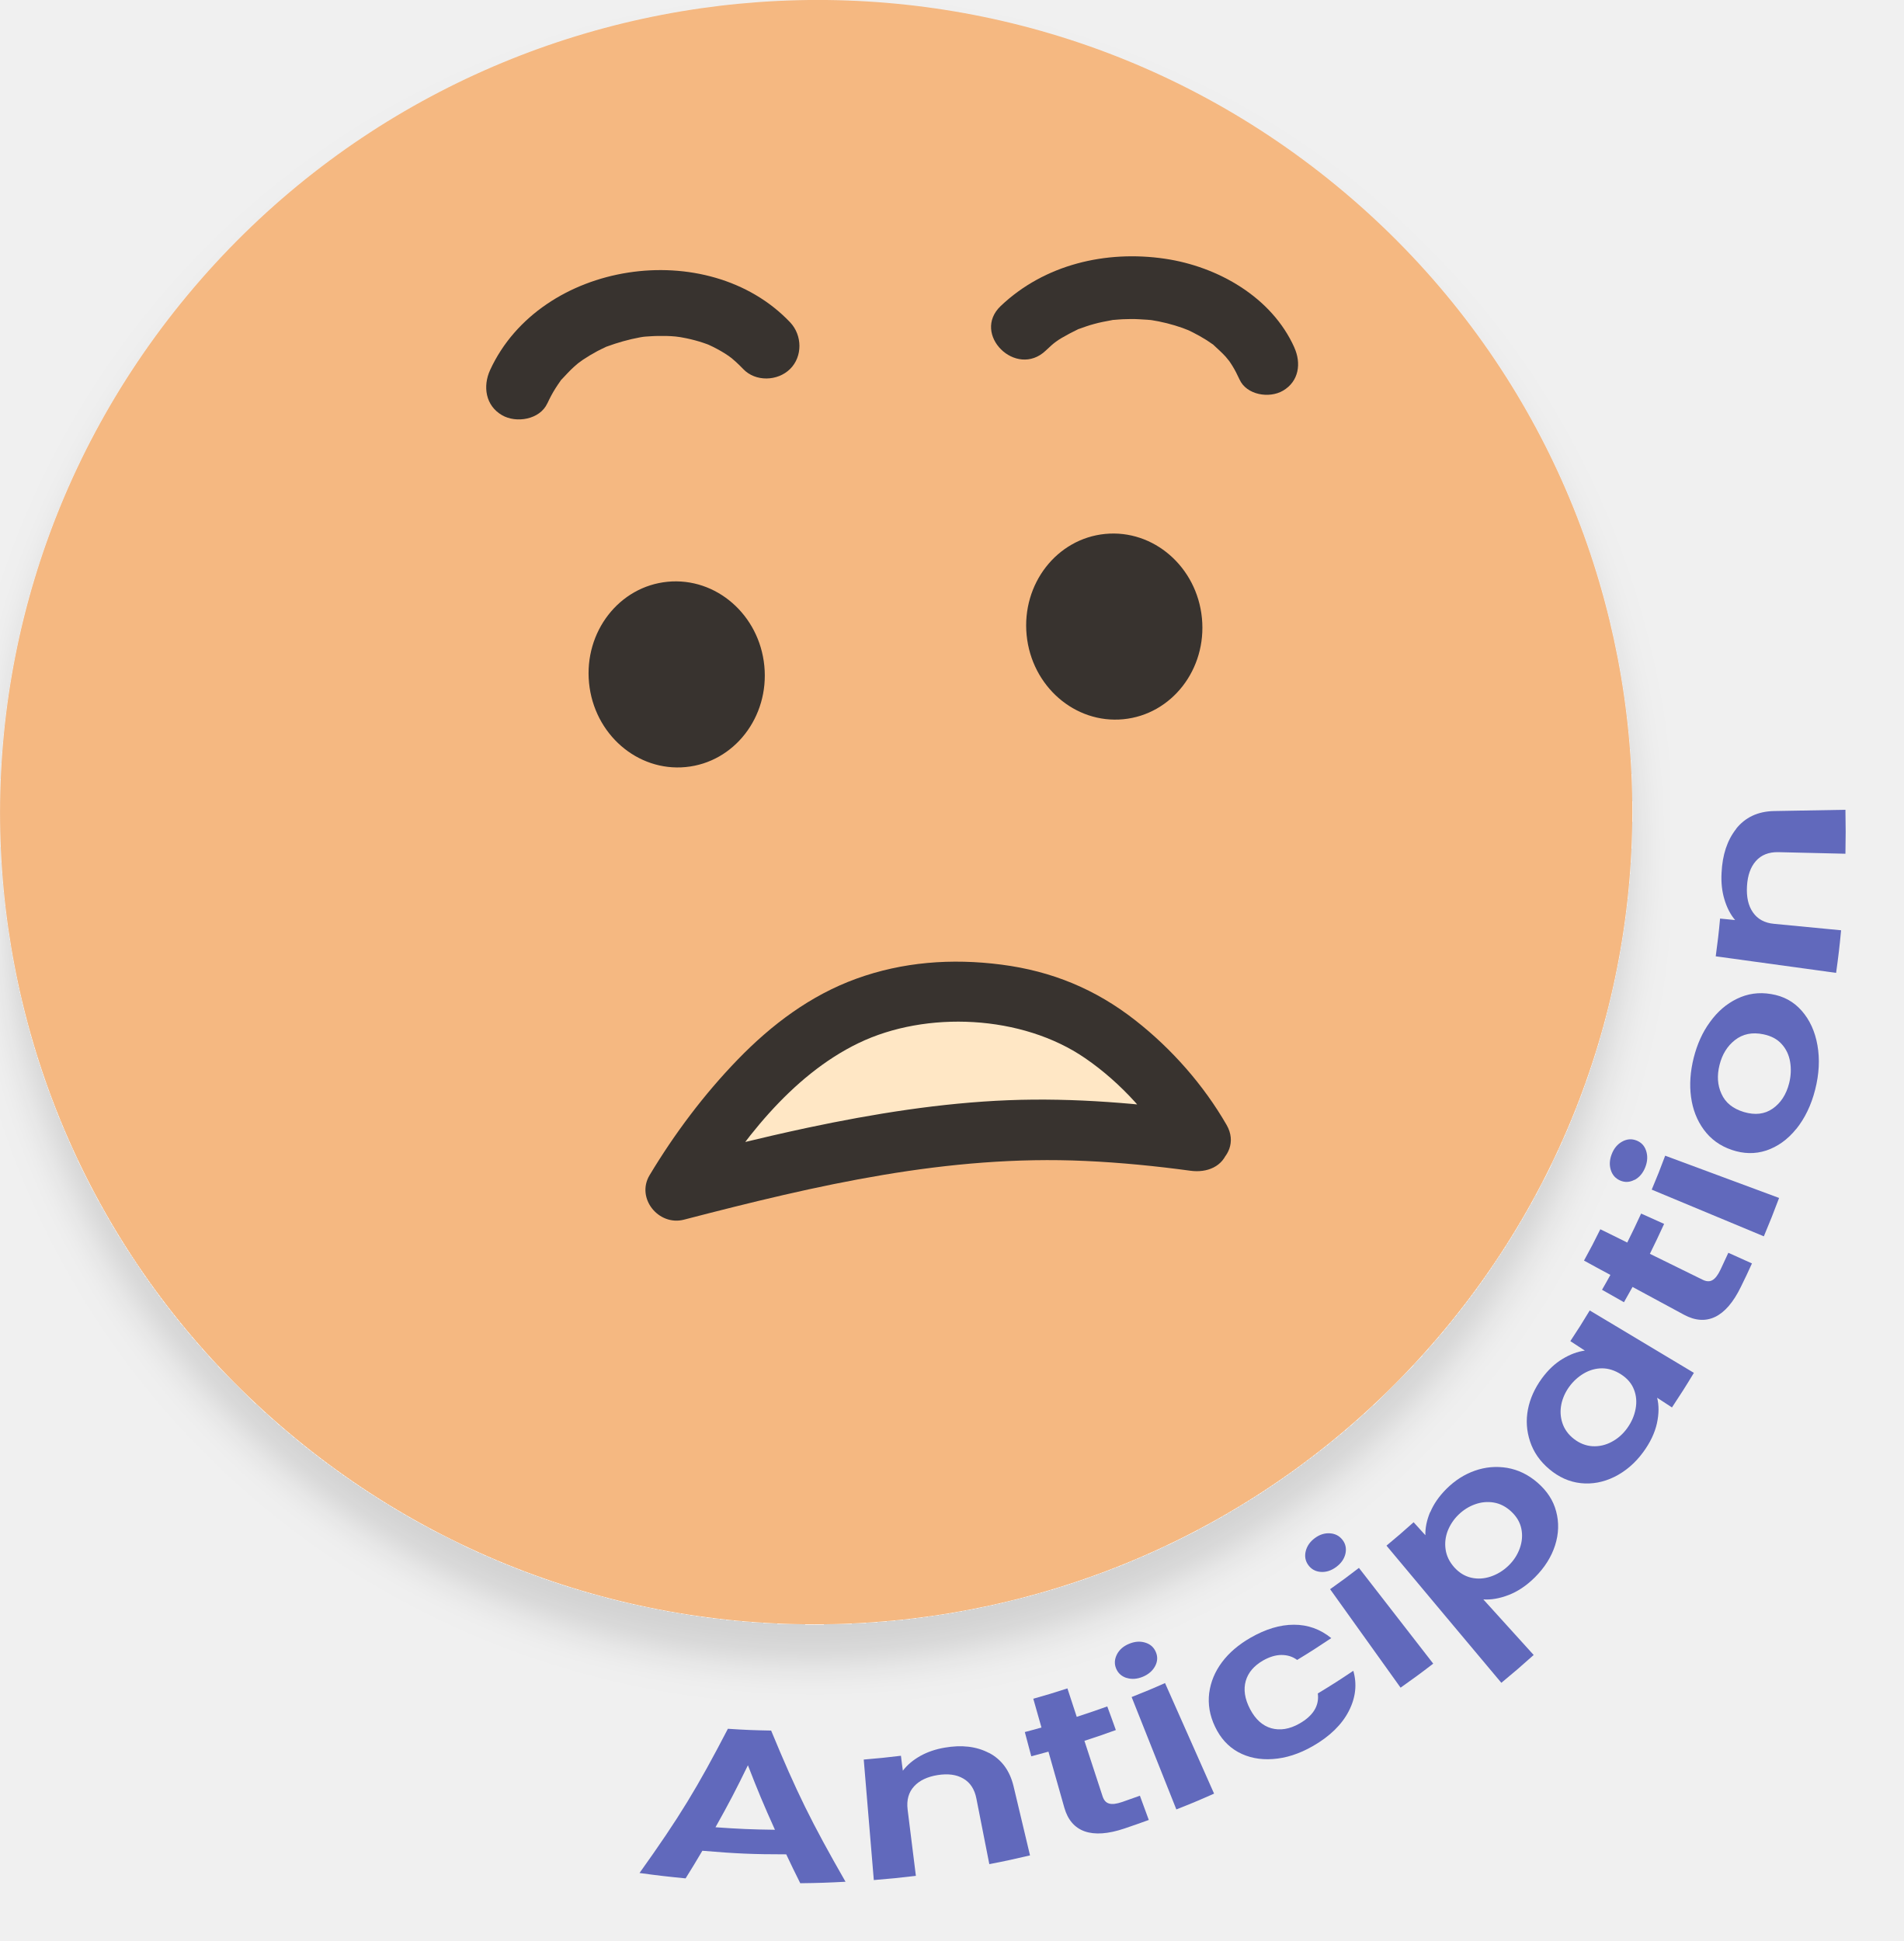
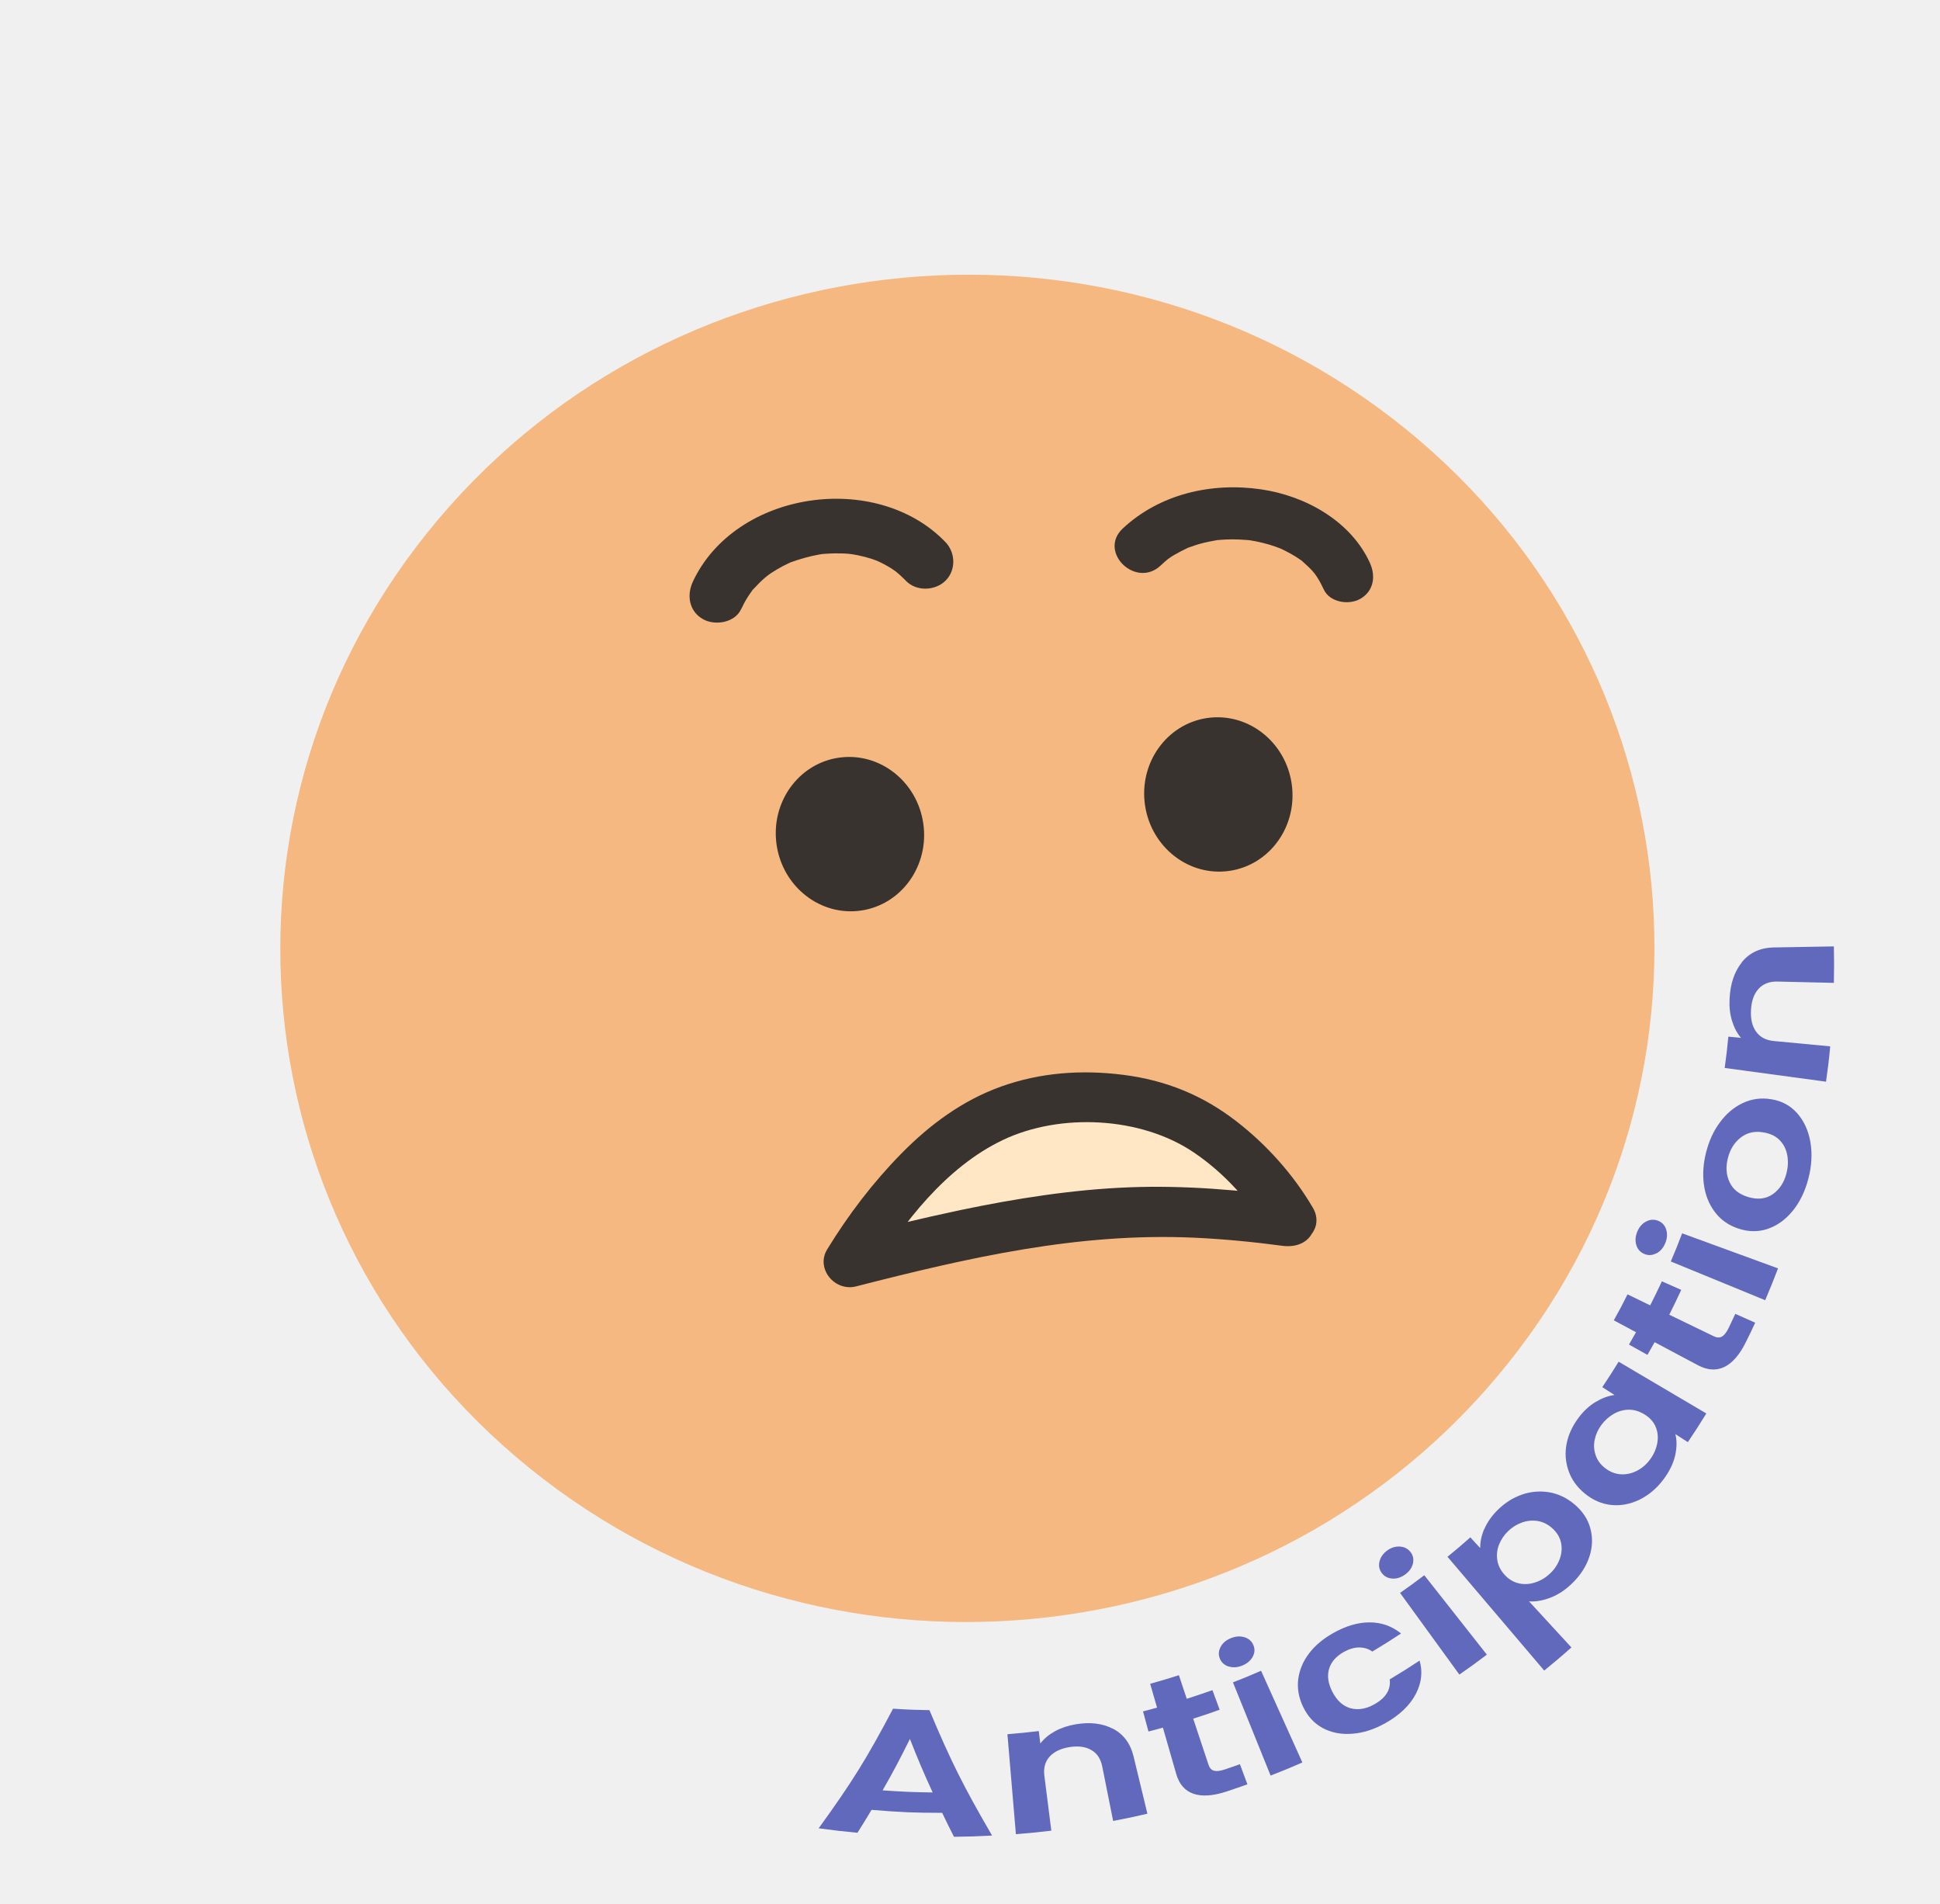
- <svg xmlns="http://www.w3.org/2000/svg" width="201" height="205" viewBox="0 0 201 205" fill="none">
-   <g id="Asset 28icon" clip-path="url(#clip0_384_1046)">
-     <g id="Layer_2-2">
-       <path id="Vector" d="M83.01 195.847C79.496 195.847 77.728 195.769 74.169 195.469C73.476 196.638 73.129 197.228 72.401 198.386C70.466 198.197 69.492 198.085 67.534 197.818C71.764 191.895 73.621 188.832 76.866 182.586C78.702 182.708 79.608 182.742 81.432 182.775C84.118 189.267 85.695 192.474 89.288 198.742C87.385 198.843 86.434 198.876 84.509 198.898C83.894 197.673 83.603 197.061 83.021 195.836L83.01 195.847ZM81.835 193.253C80.615 190.547 80.044 189.178 78.981 186.439C77.695 189.077 77.012 190.391 75.557 192.986C78.075 193.164 79.339 193.22 81.835 193.253Z" fill="#6169BC" />
-       <path id="Vector_2" d="M104.428 185.125C105.749 185.815 106.633 186.984 107.035 188.665C107.729 191.583 108.076 193.041 108.77 195.959C107.058 196.359 106.207 196.549 104.473 196.883C103.925 194.11 103.656 192.73 103.108 189.957C102.917 188.966 102.447 188.253 101.72 187.841C100.993 187.418 100.109 187.307 99.023 187.474C97.927 187.652 97.099 188.042 96.528 188.665C95.957 189.289 95.722 190.102 95.845 191.115C96.192 193.921 96.371 195.313 96.718 198.119C94.95 198.33 94.066 198.419 92.275 198.564C91.85 193.476 91.638 190.926 91.212 185.837C92.79 185.704 93.585 185.626 95.14 185.436C95.219 186.071 95.252 186.383 95.342 187.017C95.8 186.405 96.416 185.893 97.177 185.459C97.938 185.036 98.788 184.746 99.751 184.579C101.563 184.267 103.108 184.445 104.428 185.136V185.125Z" fill="#6169BC" />
-       <path id="Vector_3" d="M114.511 183.844L116.435 189.723C116.57 190.135 116.793 190.391 117.118 190.48C117.442 190.581 117.901 190.525 118.517 190.313C119.255 190.057 119.636 189.924 120.374 189.656C120.744 190.681 120.934 191.193 121.314 192.217C120.285 192.585 119.77 192.774 118.741 193.119C115.272 194.289 113.123 193.476 112.396 190.926C111.724 188.554 111.389 187.374 110.717 185.002C110.001 185.203 109.632 185.303 108.904 185.492C108.636 184.468 108.501 183.956 108.222 182.931C108.927 182.742 109.285 182.653 109.979 182.452C109.632 181.239 109.464 180.626 109.117 179.413C110.572 179.001 111.288 178.789 112.72 178.321C113.112 179.524 113.313 180.125 113.705 181.328C115.003 180.905 115.641 180.682 116.928 180.225C117.297 181.216 117.476 181.717 117.834 182.72C116.525 183.198 115.865 183.421 114.522 183.855L114.511 183.844Z" fill="#6169BC" />
-       <path id="Vector_4" d="M118.964 177.219C118.427 177.041 118.058 176.707 117.856 176.206C117.655 175.705 117.7 175.215 117.957 174.714C118.215 174.224 118.64 173.856 119.233 173.611C119.826 173.366 120.374 173.322 120.911 173.478C121.449 173.634 121.829 173.957 122.042 174.446C122.265 174.936 122.254 175.437 121.997 175.939C121.739 176.44 121.303 176.829 120.699 177.085C120.083 177.341 119.501 177.386 118.964 177.208V177.219ZM123.026 177.753C125.097 182.43 126.137 184.768 128.207 189.434C126.63 190.135 125.835 190.469 124.224 191.104C122.333 186.349 121.381 183.978 119.501 179.234C120.923 178.667 121.639 178.377 123.038 177.753H123.026Z" fill="#6169BC" />
-       <path id="Vector_5" d="M127.692 178.811C127.849 177.631 128.297 176.551 129.046 175.549C129.796 174.547 130.792 173.701 132.045 172.977C133.657 172.053 135.167 171.596 136.645 171.596C138.111 171.596 139.42 172.064 140.584 173.01C139.162 173.957 138.446 174.424 136.98 175.315C136.499 174.959 135.951 174.792 135.324 174.792C134.709 174.792 134.06 174.992 133.388 175.371C132.426 175.927 131.81 176.64 131.553 177.531C131.296 178.433 131.441 179.424 132.012 180.515C132.582 181.595 133.321 182.263 134.25 182.53C135.179 182.786 136.175 182.631 137.215 182.04C138.692 181.205 139.33 180.125 139.162 178.856C140.684 177.932 141.434 177.453 142.911 176.462C143.314 177.865 143.169 179.279 142.441 180.704C141.714 182.129 140.438 183.388 138.625 184.423C137.204 185.236 135.783 185.693 134.407 185.782C133.03 185.882 131.81 185.626 130.747 185.047C129.684 184.457 128.879 183.566 128.308 182.363C127.737 181.172 127.547 179.98 127.692 178.8V178.811Z" fill="#6169BC" />
-       <path id="Vector_6" d="M139.465 166.018C138.905 165.973 138.469 165.728 138.156 165.294C137.842 164.86 137.753 164.37 137.887 163.824C138.021 163.29 138.335 162.833 138.838 162.455C139.342 162.076 139.879 161.909 140.427 161.942C140.987 161.976 141.423 162.198 141.759 162.622C142.095 163.045 142.195 163.535 142.083 164.08C141.96 164.626 141.636 165.105 141.11 165.494C140.584 165.884 140.036 166.062 139.465 166.018ZM143.505 165.595C146.638 169.636 148.205 171.663 151.349 175.705C149.995 176.751 149.301 177.253 147.902 178.244C144.926 174.079 143.437 172.008 140.461 167.844C141.692 166.964 142.307 166.519 143.505 165.595Z" fill="#6169BC" />
-       <path id="Vector_7" d="M151.036 159.715C151.394 158.847 151.964 158.034 152.737 157.255C153.643 156.353 154.639 155.718 155.747 155.328C156.855 154.939 157.985 154.838 159.149 155.028C160.312 155.228 161.387 155.74 162.371 156.598C163.356 157.455 164.028 158.457 164.33 159.626C164.643 160.784 164.609 161.987 164.218 163.212C163.826 164.436 163.11 165.572 162.08 166.597C161.196 167.476 160.268 168.089 159.316 168.456C158.365 168.823 157.47 168.979 156.642 168.924C158.768 171.273 159.831 172.442 161.957 174.792C160.615 175.994 159.932 176.584 158.544 177.731C153.688 171.941 151.259 169.046 146.414 163.245C147.578 162.276 148.149 161.786 149.279 160.773C149.771 161.319 150.029 161.597 150.521 162.143C150.499 161.374 150.666 160.562 151.024 159.693L151.036 159.715ZM157.739 158.691C157.067 158.58 156.407 158.646 155.758 158.88C155.109 159.114 154.527 159.481 154.012 159.983C153.509 160.472 153.139 161.04 152.882 161.675C152.636 162.321 152.558 162.978 152.658 163.657C152.759 164.336 153.061 164.96 153.576 165.539C154.091 166.107 154.684 166.474 155.366 166.63C156.049 166.786 156.732 166.741 157.425 166.507C158.119 166.274 158.735 165.895 159.283 165.372C159.842 164.837 160.245 164.214 160.491 163.523C160.738 162.833 160.794 162.154 160.659 161.475C160.525 160.795 160.167 160.183 159.596 159.649C159.037 159.125 158.41 158.802 157.739 158.691Z" fill="#6169BC" />
-       <path id="Vector_8" d="M161.577 152.244C161.207 151.131 161.129 150.006 161.353 148.848C161.577 147.701 162.069 146.621 162.819 145.586C163.479 144.684 164.206 144.004 165.001 143.526C165.795 143.047 166.579 142.746 167.362 142.646L165.829 141.644C166.68 140.363 167.082 139.718 167.877 138.404C172.275 141.043 174.479 142.356 178.877 144.995C177.982 146.476 177.512 147.211 176.561 148.648C175.934 148.236 175.621 148.035 174.994 147.623C175.195 148.403 175.195 149.304 174.972 150.329C174.748 151.342 174.255 152.378 173.506 153.391C172.655 154.549 171.637 155.406 170.473 155.985C169.309 156.553 168.123 156.776 166.915 156.642C165.706 156.509 164.609 156.008 163.613 155.172C162.617 154.337 161.946 153.358 161.577 152.244ZM169.197 144.517C168.515 144.517 167.877 144.695 167.261 145.051C166.657 145.407 166.142 145.875 165.717 146.454C165.292 147.044 165.012 147.668 164.878 148.325C164.744 148.993 164.777 149.65 164.99 150.295C165.202 150.941 165.605 151.509 166.21 151.977C166.814 152.444 167.474 152.701 168.179 152.745C168.884 152.779 169.567 152.623 170.204 152.277C170.854 151.932 171.402 151.442 171.838 150.83C172.297 150.195 172.588 149.516 172.722 148.792C172.857 148.069 172.801 147.389 172.543 146.744C172.297 146.109 171.838 145.574 171.178 145.151C170.518 144.728 169.846 144.517 169.175 144.517H169.197Z" fill="#6169BC" />
-       <path id="Vector_9" d="M174.233 132.424C176.46 133.516 177.568 134.072 179.806 135.163C180.197 135.353 180.533 135.375 180.824 135.208C181.115 135.052 181.406 134.685 181.686 134.095C182.021 133.382 182.189 133.026 182.514 132.313C183.51 132.758 184.013 132.981 185.009 133.438C184.561 134.429 184.326 134.918 183.845 135.898C182.256 139.183 180.175 140.118 177.836 138.86C175.665 137.68 174.58 137.101 172.398 135.921C172.04 136.566 171.86 136.889 171.491 137.535C170.562 137.012 170.104 136.745 169.175 136.221C169.533 135.598 169.712 135.286 170.059 134.651C168.94 134.05 168.38 133.749 167.272 133.137C167.989 131.834 168.336 131.166 168.996 129.83C170.137 130.387 170.708 130.665 171.838 131.233C172.442 130.019 172.733 129.407 173.304 128.171C174.278 128.605 174.759 128.828 175.732 129.262C175.15 130.531 174.848 131.166 174.233 132.413V132.424Z" fill="#6169BC" />
-       <path id="Vector_10" d="M172.599 124.608C172.096 124.875 171.592 124.897 171.1 124.686C170.607 124.474 170.272 124.107 170.104 123.572C169.936 123.038 169.97 122.481 170.205 121.88C170.44 121.279 170.809 120.844 171.29 120.577C171.782 120.299 172.286 120.254 172.79 120.444C173.293 120.633 173.651 120.989 173.83 121.535C174.009 122.08 173.987 122.659 173.741 123.283C173.495 123.906 173.114 124.352 172.611 124.619L172.599 124.608ZM175.845 122.058C180.656 123.851 183.062 124.742 187.874 126.523C187.259 128.16 186.934 128.973 186.263 130.576C181.529 128.605 179.157 127.614 174.423 125.643C175.016 124.229 175.307 123.506 175.845 122.058Z" fill="#6169BC" />
-       <path id="Vector_11" d="M189.676 119.241C188.769 120.365 187.706 121.112 186.52 121.512C185.334 121.902 184.114 121.869 182.872 121.446C181.63 121.022 180.656 120.31 179.929 119.319C179.202 118.328 178.754 117.181 178.575 115.856C178.396 114.542 178.497 113.172 178.855 111.725C179.224 110.277 179.784 109.019 180.578 107.939C181.361 106.848 182.313 106.024 183.42 105.49C184.539 104.944 185.737 104.766 187.035 104.989C188.333 105.2 189.407 105.779 190.258 106.748C191.108 107.717 191.668 108.93 191.925 110.4C192.182 111.859 192.104 113.44 191.679 115.099C191.265 116.736 190.582 118.127 189.676 119.252V119.241ZM189.038 112.148C188.915 111.413 188.613 110.779 188.143 110.266C187.673 109.743 187.035 109.409 186.229 109.242C185.032 108.986 184.036 109.209 183.219 109.843C182.402 110.478 181.865 111.358 181.585 112.471C181.305 113.584 181.361 114.598 181.787 115.522C182.201 116.457 182.984 117.092 184.159 117.448C185.334 117.793 186.341 117.682 187.191 117.092C188.042 116.502 188.635 115.6 188.937 114.397C189.127 113.64 189.161 112.883 189.038 112.148Z" fill="#6169BC" />
-       <path id="Vector_12" d="M183.319 87.552C184.282 86.338 185.613 85.692 187.348 85.659C190.358 85.603 191.869 85.581 194.879 85.525C194.913 87.396 194.913 88.32 194.879 90.168C192.048 90.102 190.627 90.068 187.796 90.001C186.777 89.979 185.983 90.302 185.423 90.937C184.853 91.582 184.55 92.462 184.483 93.587C184.416 94.734 184.618 95.658 185.11 96.359C185.602 97.072 186.341 97.484 187.359 97.573C190.179 97.84 191.589 97.985 194.42 98.252C194.252 100.067 194.14 100.969 193.894 102.751C188.814 102.049 186.263 101.704 181.182 101.002C181.395 99.421 181.495 98.62 181.641 97.016C182.279 97.072 182.592 97.105 183.23 97.172C182.726 96.582 182.357 95.847 182.1 94.99C181.842 94.132 181.742 93.208 181.798 92.195C181.887 90.28 182.391 88.743 183.353 87.529L183.319 87.552Z" fill="#6169BC" />
-       <g id="Vector_13" opacity="0.5" filter="url(#filter0_d_384_1046)">
-         <path d="M152.574 140.381C182.926 103.848 177.81 49.784 141.147 19.626C104.483 -10.532 50.157 -5.364 19.804 31.169C-10.548 67.702 -5.432 121.766 31.231 151.924C67.895 182.082 122.222 176.914 152.574 140.381Z" fill="#F97F12" />
-       </g>
-       <path id="Vector_14" d="M118.627 75.962C123.739 75.466 127.453 70.683 126.924 65.279C126.394 59.874 121.821 55.895 116.709 56.391C111.598 56.888 107.883 61.671 108.413 67.075C108.943 72.479 113.516 76.458 118.627 75.962Z" fill="#38332F" />
-       <path id="Vector_15" d="M72.418 81.013C77.529 80.517 81.243 75.734 80.714 70.33C80.184 64.925 75.611 60.947 70.499 61.443C65.388 61.938 61.673 66.722 62.203 72.126C62.733 77.53 67.306 81.509 72.418 81.013Z" fill="#38332F" />
-       <path id="Vector_16" d="M57.798 42.612C58.055 42.056 58.335 41.521 58.66 41.009C58.816 40.753 58.995 40.508 59.163 40.263C59.689 39.506 58.716 40.697 59.353 40.029C59.767 39.595 60.159 39.15 60.607 38.749C60.831 38.548 61.054 38.359 61.289 38.17C60.819 38.548 61.356 38.136 61.547 38.003C62.05 37.669 62.565 37.357 63.091 37.078C63.36 36.934 63.639 36.811 63.908 36.678C64.501 36.377 63.662 36.755 64.053 36.611C65.206 36.188 66.37 35.854 67.578 35.631C67.903 35.564 68.216 35.542 67.701 35.597C68.004 35.564 68.306 35.531 68.619 35.52C69.223 35.475 69.839 35.475 70.443 35.486C70.745 35.486 71.047 35.52 71.35 35.542C71.473 35.542 72.446 35.709 71.618 35.564C72.211 35.664 72.804 35.787 73.386 35.943C73.968 36.099 74.539 36.288 75.087 36.511C74.516 36.277 75.121 36.544 75.344 36.655C75.613 36.789 75.87 36.934 76.128 37.078C76.385 37.223 76.642 37.39 76.889 37.557C76.956 37.602 77.616 38.092 77.258 37.813C76.933 37.557 77.638 38.147 77.717 38.225C77.985 38.47 78.231 38.715 78.478 38.971C79.776 40.341 82.115 40.274 83.435 38.971C84.755 37.669 84.744 35.419 83.435 34.039C74.74 24.886 57.082 27.514 51.755 39.083C50.972 40.797 51.263 42.835 53.009 43.848C54.519 44.728 57.015 44.316 57.798 42.601V42.612Z" fill="#38332F" />
-       <path id="Vector_17" d="M136.689 36.711C134.306 31.389 128.621 28.148 123.004 27.324C116.782 26.411 110.303 27.926 105.681 32.313C102.548 35.286 107.304 39.996 110.426 37.034C111.332 36.176 111.59 35.954 112.944 35.23C113.212 35.085 113.492 34.963 113.76 34.818C114.32 34.54 113.593 34.862 113.94 34.74C114.465 34.551 114.991 34.361 115.54 34.217C116.133 34.05 116.737 33.938 117.341 33.827C118.304 33.649 116.692 33.849 117.666 33.782C117.968 33.76 118.281 33.727 118.584 33.716C119.143 33.693 119.714 33.682 120.273 33.716C120.575 33.727 120.889 33.76 121.191 33.771C121.348 33.782 121.493 33.794 121.65 33.816C121.314 33.771 121.269 33.76 121.515 33.794C122.657 33.972 123.787 34.25 124.884 34.64C125.029 34.696 125.835 35.018 125.186 34.74C125.454 34.851 125.723 34.985 125.991 35.119C126.473 35.364 126.931 35.62 127.39 35.909C127.592 36.043 127.793 36.176 127.983 36.31C128.621 36.733 127.704 36.021 128.207 36.488C128.621 36.878 129.046 37.245 129.427 37.669C129.494 37.735 130.054 38.459 129.617 37.869C129.785 38.092 129.942 38.325 130.098 38.57C130.4 39.049 130.658 39.561 130.893 40.074C131.631 41.721 134.037 42.111 135.481 41.265C137.182 40.274 137.428 38.348 136.678 36.7L136.689 36.711Z" fill="#38332F" />
-       <path id="Vector_18" d="M126.585 120.588C107.472 117.938 95.856 119.375 71.372 125.744C74.315 120.8 80.593 112.17 87.665 108.129C94.737 104.087 104.148 103.998 111.008 106.302C117.431 108.463 123.81 115.221 126.764 120.421" fill="#FFE7C5" />
-       <path id="Vector_19" d="M127.446 117.504C120.486 116.546 113.492 115.923 106.453 116.201C99.415 116.48 92.253 117.626 85.281 119.107C80.335 120.165 75.412 121.39 70.522 122.659L74.147 127.358C78.131 120.722 83.513 113.618 90.664 110.166C97.815 106.714 107.931 107.182 114.589 111.758C118.405 114.375 121.683 118.05 123.977 122.036C126.036 125.599 131.587 122.381 129.528 118.807C127.1 114.598 123.742 110.779 119.904 107.772C115.685 104.465 111.086 102.572 105.771 101.882C100.455 101.192 95.297 101.604 90.44 103.363C85.584 105.122 81.477 108.218 77.907 111.903C74.337 115.589 71.226 119.742 68.597 124.118C67.142 126.545 69.548 129.507 72.222 128.817C86.333 125.153 100.053 121.947 114.622 122.615C118.326 122.782 122.12 123.16 125.723 123.65C127.435 123.884 129.17 123.238 129.673 121.423C130.087 119.931 129.159 117.727 127.435 117.493L127.446 117.504Z" fill="#38332F" />
-     </g>
-   </g>
-   <defs>
-     <filter id="filter0_d_384_1046" x="-3.995" y="-0.004" width="180.368" height="179.557" filterUnits="userSpaceOnUse" color-interpolation-filters="sRGB">
-       <feFlood flood-opacity="0" result="BackgroundImageFix" />
-       <feColorMatrix in="SourceAlpha" type="matrix" values="0 0 0 0 0 0 0 0 0 0 0 0 0 0 0 0 0 0 127 0" result="hardAlpha" />
-       <feOffset dy="4" />
-       <feGaussianBlur stdDeviation="2" />
-       <feComposite in2="hardAlpha" operator="out" />
-       <feColorMatrix type="matrix" values="0 0 0 0 0 0 0 0 0 0 0 0 0 0 0 0 0 0 0.25 0" />
-       <feBlend mode="normal" in2="BackgroundImageFix" result="effect1_dropShadow_384_1046" />
-       <feBlend mode="normal" in="SourceGraphic" in2="effect1_dropShadow_384_1046" result="shape" />
-     </filter>
-     <clipPath id="clip0_384_1046">
-       <rect width="201" height="205" fill="white" />
-     </clipPath>
-   </defs>
+ <svg xmlns="http://www.w3.org/2000/svg" width="262" height="257" viewBox="0 0 262 257" fill="none">
+   <path d="M127.222 244.765C123.439 244.765 121.536 244.682 117.704 244.363C116.957 245.603 116.584 246.229 115.801 247.457C113.716 247.256 112.668 247.138 110.56 246.855C115.114 240.573 117.114 237.326 120.608 230.703C122.584 230.833 123.56 230.868 125.523 230.903C128.415 237.787 130.114 241.187 133.981 247.835C131.933 247.941 130.909 247.976 128.837 248C128.174 246.701 127.861 246.052 127.234 244.753L127.222 244.765ZM125.957 242.014C124.644 239.145 124.029 237.692 122.885 234.788C121.499 237.586 120.764 238.979 119.198 241.73C121.909 241.919 123.27 241.978 125.957 242.014Z" fill="#6169BC" />
+   <path d="M150.283 233.395C151.704 234.127 152.656 235.366 153.09 237.149C153.837 240.243 154.21 241.789 154.957 244.883C153.114 245.308 152.198 245.509 150.331 245.863C149.74 242.923 149.451 241.459 148.861 238.519C148.656 237.468 148.15 236.712 147.367 236.276C146.584 235.827 145.632 235.709 144.463 235.886C143.283 236.075 142.391 236.488 141.777 237.149C141.162 237.81 140.909 238.672 141.042 239.747C141.415 242.722 141.608 244.198 141.981 247.173C140.078 247.398 139.126 247.492 137.198 247.646C136.74 242.25 136.512 239.546 136.054 234.15C137.753 234.009 138.608 233.926 140.283 233.725C140.367 234.398 140.403 234.729 140.499 235.402C140.993 234.752 141.656 234.209 142.475 233.749C143.295 233.3 144.21 232.993 145.247 232.816C147.198 232.485 148.861 232.674 150.283 233.406V233.395Z" fill="#6169BC" />
+   <path d="M161.138 232.037L163.211 238.271C163.355 238.708 163.596 238.979 163.946 239.074C164.295 239.18 164.789 239.121 165.452 238.897C166.247 238.625 166.656 238.483 167.452 238.2C167.849 239.286 168.054 239.829 168.464 240.916C167.355 241.305 166.801 241.506 165.693 241.872C161.958 243.112 159.644 242.25 158.861 239.546C158.138 237.031 157.777 235.78 157.054 233.265C156.283 233.477 155.885 233.583 155.102 233.784C154.813 232.698 154.668 232.155 154.367 231.069C155.126 230.868 155.512 230.773 156.259 230.561C155.885 229.274 155.705 228.625 155.331 227.338C156.897 226.901 157.668 226.676 159.211 226.181C159.632 227.456 159.849 228.093 160.271 229.368C161.668 228.92 162.355 228.684 163.741 228.2C164.138 229.25 164.331 229.782 164.717 230.844C163.307 231.352 162.596 231.588 161.15 232.049L161.138 232.037Z" fill="#6169BC" />
+   <path d="M165.933 225.012C165.355 224.823 164.958 224.469 164.741 223.937C164.524 223.406 164.572 222.886 164.849 222.355C165.126 221.836 165.584 221.446 166.223 221.186C166.861 220.926 167.451 220.879 168.03 221.045C168.608 221.21 169.018 221.552 169.247 222.072C169.488 222.591 169.476 223.123 169.198 223.654C168.921 224.185 168.451 224.598 167.801 224.87C167.138 225.142 166.512 225.189 165.933 225V225.012ZM170.307 225.578C172.536 230.537 173.656 233.017 175.885 237.964C174.186 238.708 173.331 239.062 171.596 239.735C169.56 234.693 168.536 232.178 166.512 227.149C168.042 226.547 168.813 226.24 170.319 225.578H170.307Z" fill="#6169BC" />
+   <path d="M175.331 226.7C175.5 225.449 175.982 224.303 176.789 223.241C177.596 222.178 178.669 221.281 180.018 220.513C181.753 219.533 183.379 219.049 184.97 219.049C186.548 219.049 187.958 219.545 189.211 220.549C187.681 221.552 186.91 222.048 185.331 222.993C184.813 222.615 184.223 222.438 183.548 222.438C182.885 222.438 182.187 222.65 181.464 223.052C180.428 223.642 179.765 224.398 179.488 225.342C179.211 226.299 179.367 227.35 179.982 228.507C180.596 229.652 181.391 230.36 182.391 230.644C183.391 230.915 184.464 230.75 185.584 230.124C187.175 229.239 187.861 228.093 187.681 226.747C189.319 225.767 190.126 225.26 191.717 224.209C192.151 225.697 191.994 227.196 191.211 228.707C190.428 230.219 189.054 231.553 187.102 232.651C185.572 233.513 184.042 233.997 182.56 234.091C181.078 234.198 179.765 233.926 178.62 233.312C177.476 232.686 176.608 231.742 175.994 230.467C175.379 229.203 175.175 227.94 175.331 226.688V226.7Z" fill="#6169BC" />
+   <path d="M188.006 213.134C187.403 213.087 186.933 212.827 186.596 212.366C186.259 211.906 186.162 211.386 186.307 210.808C186.451 210.241 186.789 209.757 187.331 209.356C187.873 208.954 188.451 208.777 189.042 208.813C189.644 208.848 190.114 209.084 190.475 209.533C190.837 209.981 190.945 210.501 190.825 211.079C190.692 211.658 190.343 212.166 189.777 212.579C189.21 212.992 188.62 213.181 188.006 213.134ZM192.355 212.685C195.728 216.971 197.415 219.12 200.801 223.406C199.343 224.516 198.596 225.047 197.09 226.098C193.885 221.682 192.283 219.486 189.078 215.07C190.403 214.137 191.066 213.665 192.355 212.685Z" fill="#6169BC" />
+   <path d="M200.464 206.451C200.849 205.53 201.464 204.668 202.295 203.842C203.271 202.885 204.343 202.212 205.536 201.799C206.729 201.386 207.946 201.28 209.199 201.48C210.452 201.693 211.608 202.236 212.669 203.145C213.729 204.054 214.452 205.117 214.777 206.357C215.114 207.585 215.078 208.86 214.657 210.158C214.235 211.457 213.464 212.661 212.355 213.748C211.403 214.68 210.403 215.33 209.379 215.719C208.355 216.109 207.391 216.274 206.5 216.215C208.789 218.707 209.934 219.946 212.223 222.438C210.777 223.713 210.042 224.339 208.548 225.555C203.319 219.415 200.705 216.345 195.488 210.194C196.741 209.167 197.355 208.647 198.572 207.573C199.102 208.151 199.379 208.446 199.909 209.025C199.885 208.21 200.066 207.348 200.452 206.427L200.464 206.451ZM207.681 205.365C206.958 205.247 206.247 205.318 205.548 205.566C204.849 205.813 204.223 206.203 203.669 206.734C203.126 207.254 202.729 207.856 202.452 208.529C202.187 209.214 202.102 209.91 202.211 210.631C202.319 211.351 202.644 212.012 203.199 212.626C203.753 213.228 204.391 213.618 205.126 213.783C205.861 213.948 206.596 213.901 207.343 213.653C208.09 213.405 208.753 213.004 209.343 212.449C209.946 211.882 210.379 211.221 210.644 210.489C210.91 209.757 210.97 209.037 210.825 208.317C210.681 207.596 210.295 206.947 209.681 206.38C209.078 205.825 208.404 205.483 207.681 205.365Z" fill="#6169BC" />
+   <path d="M211.813 198.529C211.415 197.348 211.331 196.156 211.572 194.928C211.813 193.712 212.343 192.566 213.15 191.468C213.861 190.512 214.644 189.792 215.5 189.284C216.355 188.776 217.199 188.457 218.042 188.351L216.391 187.289C217.307 185.931 217.741 185.246 218.596 183.853C223.331 186.651 225.705 188.044 230.44 190.842C229.476 192.413 228.97 193.192 227.946 194.715C227.271 194.278 226.933 194.066 226.259 193.629C226.476 194.455 226.476 195.412 226.235 196.498C225.994 197.572 225.464 198.67 224.656 199.745C223.741 200.973 222.644 201.882 221.391 202.496C220.138 203.098 218.861 203.334 217.56 203.192C216.259 203.051 215.078 202.519 214.006 201.634C212.933 200.748 212.211 199.709 211.813 198.529ZM220.018 190.335C219.283 190.335 218.596 190.524 217.933 190.901C217.283 191.279 216.729 191.775 216.271 192.389C215.813 193.015 215.512 193.676 215.367 194.373C215.223 195.081 215.259 195.778 215.488 196.463C215.717 197.147 216.15 197.749 216.801 198.245C217.452 198.741 218.162 199.013 218.921 199.06C219.68 199.095 220.415 198.93 221.102 198.564C221.801 198.198 222.391 197.679 222.861 197.029C223.355 196.356 223.668 195.636 223.813 194.869C223.958 194.101 223.897 193.381 223.62 192.696C223.355 192.023 222.861 191.456 222.15 191.008C221.439 190.559 220.717 190.335 219.994 190.335H220.018Z" fill="#6169BC" />
+   <path d="M225.44 177.512C227.837 178.67 229.03 179.26 231.44 180.417C231.861 180.618 232.223 180.641 232.536 180.464C232.849 180.299 233.163 179.909 233.464 179.283C233.825 178.528 234.006 178.15 234.355 177.394C235.428 177.867 235.97 178.103 237.042 178.587C236.56 179.638 236.307 180.157 235.789 181.196C234.078 184.679 231.837 185.671 229.319 184.337C226.982 183.085 225.813 182.471 223.464 181.22C223.078 181.905 222.886 182.247 222.488 182.932C221.488 182.377 220.994 182.094 219.994 181.539C220.38 180.877 220.572 180.547 220.946 179.874C219.741 179.236 219.139 178.917 217.946 178.268C218.717 176.887 219.09 176.178 219.801 174.761C221.03 175.352 221.645 175.647 222.861 176.249C223.512 174.962 223.825 174.313 224.44 173.002C225.488 173.463 226.006 173.699 227.054 174.159C226.428 175.505 226.102 176.178 225.44 177.501V177.512Z" fill="#6169BC" />
+   <path d="M223.68 169.224C223.138 169.507 222.596 169.531 222.066 169.306C221.535 169.082 221.174 168.693 220.993 168.126C220.813 167.559 220.849 166.969 221.102 166.331C221.355 165.694 221.752 165.233 222.27 164.95C222.801 164.655 223.343 164.607 223.885 164.808C224.427 165.009 224.813 165.387 225.005 165.965C225.198 166.544 225.174 167.158 224.909 167.819C224.644 168.48 224.234 168.952 223.692 169.236L223.68 169.224ZM227.174 166.52C232.355 168.421 234.945 169.365 240.126 171.255C239.463 172.99 239.114 173.852 238.391 175.552C233.295 173.463 230.74 172.412 225.644 170.322C226.282 168.822 226.596 168.055 227.174 166.52Z" fill="#6169BC" />
+   <path d="M242.066 163.533C241.09 164.725 239.946 165.516 238.669 165.942C237.391 166.355 236.078 166.319 234.741 165.871C233.403 165.422 232.355 164.666 231.572 163.616C230.789 162.565 230.307 161.349 230.114 159.944C229.922 158.55 230.03 157.098 230.416 155.563C230.813 154.028 231.416 152.694 232.271 151.549C233.114 150.392 234.138 149.518 235.331 148.951C236.536 148.373 237.825 148.184 239.223 148.42C240.62 148.644 241.777 149.258 242.693 150.286C243.608 151.313 244.211 152.6 244.488 154.158C244.765 155.705 244.681 157.381 244.223 159.141C243.777 160.876 243.042 162.352 242.066 163.545V163.533ZM241.379 156.012C241.247 155.233 240.922 154.56 240.416 154.017C239.91 153.462 239.223 153.107 238.355 152.93C237.066 152.659 235.994 152.895 235.114 153.568C234.235 154.241 233.657 155.174 233.355 156.354C233.054 157.535 233.114 158.609 233.572 159.589C234.018 160.581 234.861 161.254 236.126 161.632C237.391 161.998 238.476 161.88 239.391 161.254C240.307 160.628 240.946 159.672 241.271 158.397C241.476 157.594 241.512 156.791 241.379 156.012Z" fill="#6169BC" />
+   <path d="M235.223 129.93C236.259 128.643 237.692 127.959 239.56 127.923C242.801 127.864 244.427 127.84 247.668 127.781C247.705 129.765 247.705 130.745 247.668 132.705C244.62 132.634 243.09 132.599 240.042 132.528C238.946 132.504 238.09 132.847 237.488 133.52C236.873 134.204 236.548 135.137 236.476 136.33C236.403 137.546 236.62 138.526 237.15 139.27C237.68 140.025 238.476 140.462 239.572 140.557C242.608 140.84 244.126 140.993 247.174 141.277C246.994 143.201 246.873 144.158 246.608 146.047C241.138 145.303 238.391 144.937 232.921 144.193C233.15 142.516 233.259 141.666 233.415 139.966C234.102 140.025 234.439 140.061 235.126 140.131C234.584 139.506 234.186 138.726 233.909 137.817C233.632 136.908 233.524 135.928 233.584 134.854C233.68 132.823 234.223 131.194 235.259 129.907L235.223 129.93Z" fill="#6169BC" />
+   <path opacity="0.5" d="M202.12 185.95C234.799 147.211 229.291 89.882 189.817 57.903C150.342 25.924 91.85 31.404 59.171 70.143C26.492 108.882 32 166.21 71.474 198.189C110.948 230.169 169.44 224.689 202.12 185.95Z" fill="#F97F12" />
+   <path d="M165.571 117.641C171.074 117.115 175.074 112.043 174.503 106.313C173.933 100.582 169.009 96.363 163.506 96.889C158.002 97.415 154.003 102.487 154.574 108.217C155.144 113.948 160.068 118.167 165.571 117.641Z" fill="#38332F" />
+   <path d="M115.819 122.997C121.322 122.471 125.321 117.399 124.751 111.669C124.18 105.938 119.257 101.719 113.753 102.245C108.25 102.771 104.251 107.843 104.821 113.573C105.391 119.304 110.315 123.523 115.819 122.997Z" fill="#38332F" />
+   <path d="M100.078 82.278C100.355 81.687 100.656 81.121 101.005 80.577C101.174 80.306 101.367 80.046 101.547 79.786C102.114 78.984 101.065 80.247 101.752 79.538C102.198 79.078 102.62 78.606 103.102 78.181C103.343 77.968 103.584 77.767 103.837 77.567C103.331 77.968 103.909 77.531 104.114 77.389C104.656 77.035 105.21 76.705 105.776 76.41C106.066 76.256 106.367 76.126 106.656 75.984C107.294 75.666 106.391 76.067 106.812 75.914C108.053 75.465 109.306 75.111 110.608 74.875C110.957 74.804 111.294 74.78 110.74 74.839C111.066 74.804 111.391 74.768 111.728 74.757C112.379 74.709 113.041 74.709 113.692 74.721C114.017 74.721 114.343 74.757 114.668 74.78C114.8 74.78 115.849 74.957 114.957 74.804C115.596 74.91 116.234 75.04 116.861 75.205C117.487 75.371 118.102 75.571 118.692 75.807C118.078 75.559 118.728 75.843 118.969 75.961C119.258 76.103 119.535 76.256 119.813 76.41C120.09 76.563 120.367 76.74 120.632 76.917C120.704 76.965 121.415 77.484 121.029 77.189C120.68 76.917 121.439 77.543 121.523 77.626C121.813 77.885 122.078 78.145 122.343 78.417C123.74 79.869 126.258 79.798 127.68 78.417C129.102 77.035 129.09 74.65 127.68 73.186C118.319 63.481 99.306 66.267 93.572 78.535C92.728 80.353 93.041 82.514 94.921 83.588C96.547 84.521 99.234 84.084 100.078 82.266V82.278Z" fill="#38332F" />
+   <path d="M185.018 76.02C182.452 70.376 176.331 66.94 170.283 66.067C163.584 65.099 156.608 66.704 151.632 71.356C148.259 74.509 153.379 79.503 156.741 76.362C157.717 75.453 157.994 75.217 159.452 74.45C159.741 74.296 160.042 74.166 160.331 74.013C160.934 73.718 160.15 74.06 160.524 73.93C161.09 73.729 161.656 73.529 162.247 73.375C162.885 73.198 163.536 73.08 164.187 72.962C165.223 72.773 163.488 72.986 164.536 72.915C164.861 72.891 165.199 72.856 165.524 72.844C166.126 72.82 166.741 72.808 167.343 72.844C167.668 72.856 168.006 72.891 168.331 72.903C168.5 72.915 168.656 72.927 168.825 72.95C168.464 72.903 168.415 72.891 168.681 72.927C169.909 73.115 171.126 73.411 172.307 73.824C172.464 73.883 173.331 74.225 172.632 73.93C172.922 74.048 173.211 74.19 173.5 74.332C174.018 74.591 174.512 74.863 175.006 75.17C175.223 75.311 175.44 75.453 175.644 75.595C176.331 76.043 175.343 75.288 175.885 75.784C176.331 76.197 176.789 76.587 177.199 77.035C177.271 77.106 177.873 77.874 177.403 77.248C177.584 77.484 177.753 77.732 177.922 77.992C178.247 78.499 178.524 79.043 178.777 79.586C179.572 81.333 182.163 81.746 183.717 80.849C185.548 79.798 185.813 77.755 185.006 76.008L185.018 76.02Z" fill="#38332F" />
+   <path d="M174.138 164.962C153.559 162.152 141.053 163.675 114.692 170.428C117.861 165.186 124.62 156.036 132.234 151.75C139.849 147.464 149.981 147.369 157.367 149.813C164.282 152.104 171.15 159.271 174.331 164.784" fill="#FFE7C5" />
+   <path d="M175.066 161.691C167.572 160.676 160.042 160.014 152.463 160.31C144.885 160.605 137.174 161.821 129.668 163.391C124.343 164.513 119.041 165.812 113.776 167.158L117.68 172.14C121.969 165.103 127.764 157.57 135.463 153.91C143.162 150.25 154.054 150.746 161.222 155.599C165.331 158.373 168.861 162.27 171.331 166.496C173.548 170.275 179.524 166.862 177.307 163.072C174.692 158.609 171.078 154.56 166.945 151.372C162.403 147.865 157.451 145.858 151.728 145.126C146.005 144.394 140.451 144.831 135.222 146.696C129.993 148.562 125.572 151.844 121.728 155.752C117.885 159.66 114.535 164.064 111.704 168.704C110.138 171.278 112.728 174.419 115.608 173.687C130.801 169.802 145.572 166.402 161.258 167.11C165.246 167.288 169.331 167.689 173.21 168.208C175.054 168.456 176.921 167.772 177.463 165.847C177.909 164.265 176.909 161.927 175.054 161.679L175.066 161.691Z" fill="#38332F" />
</svg>
